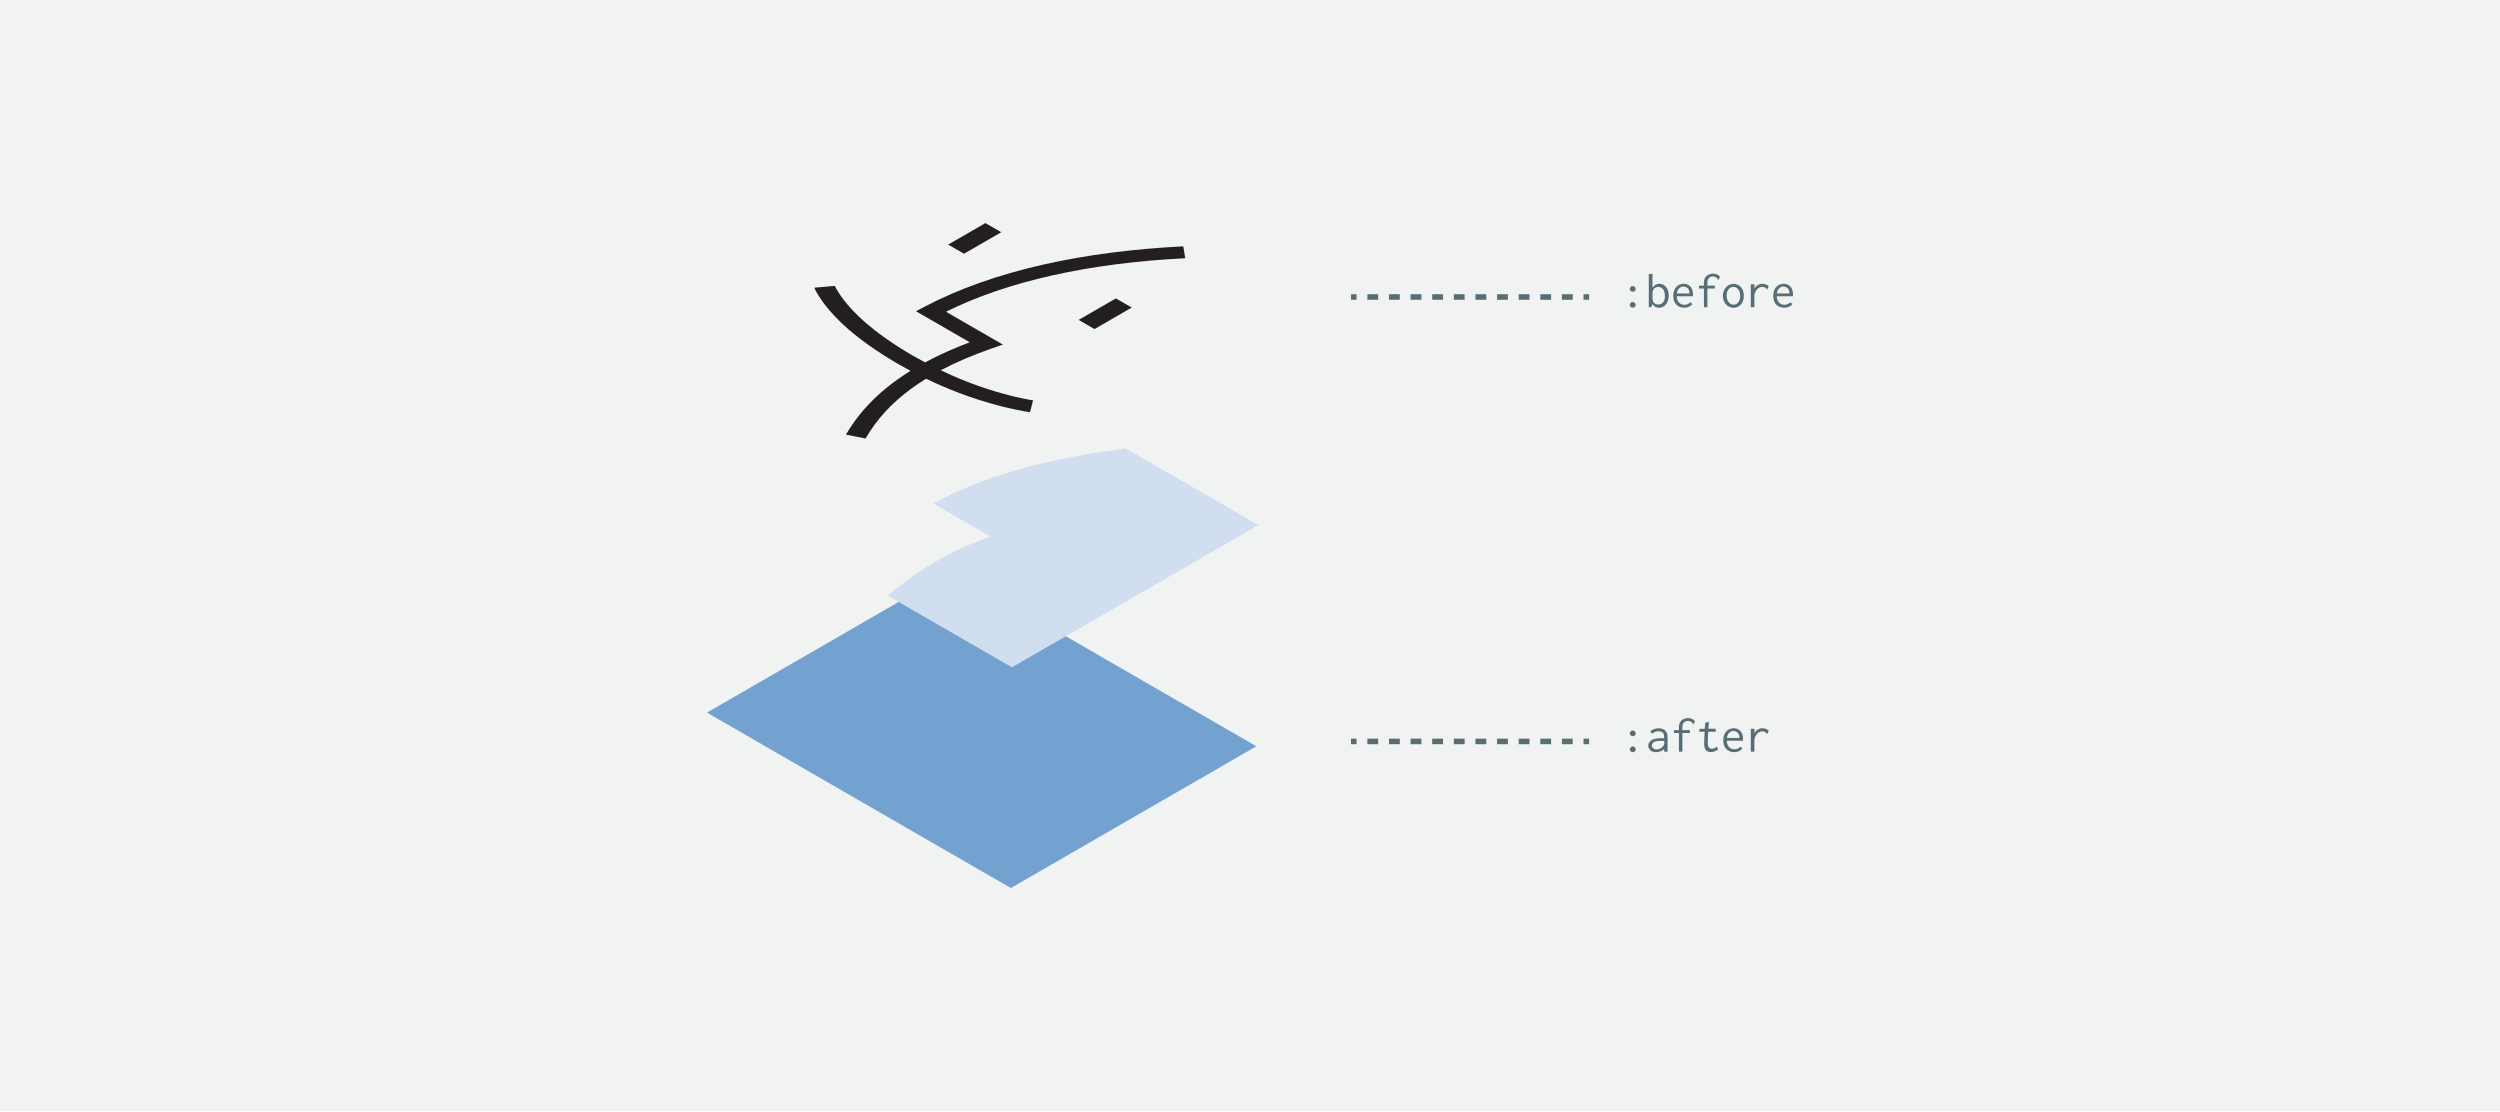
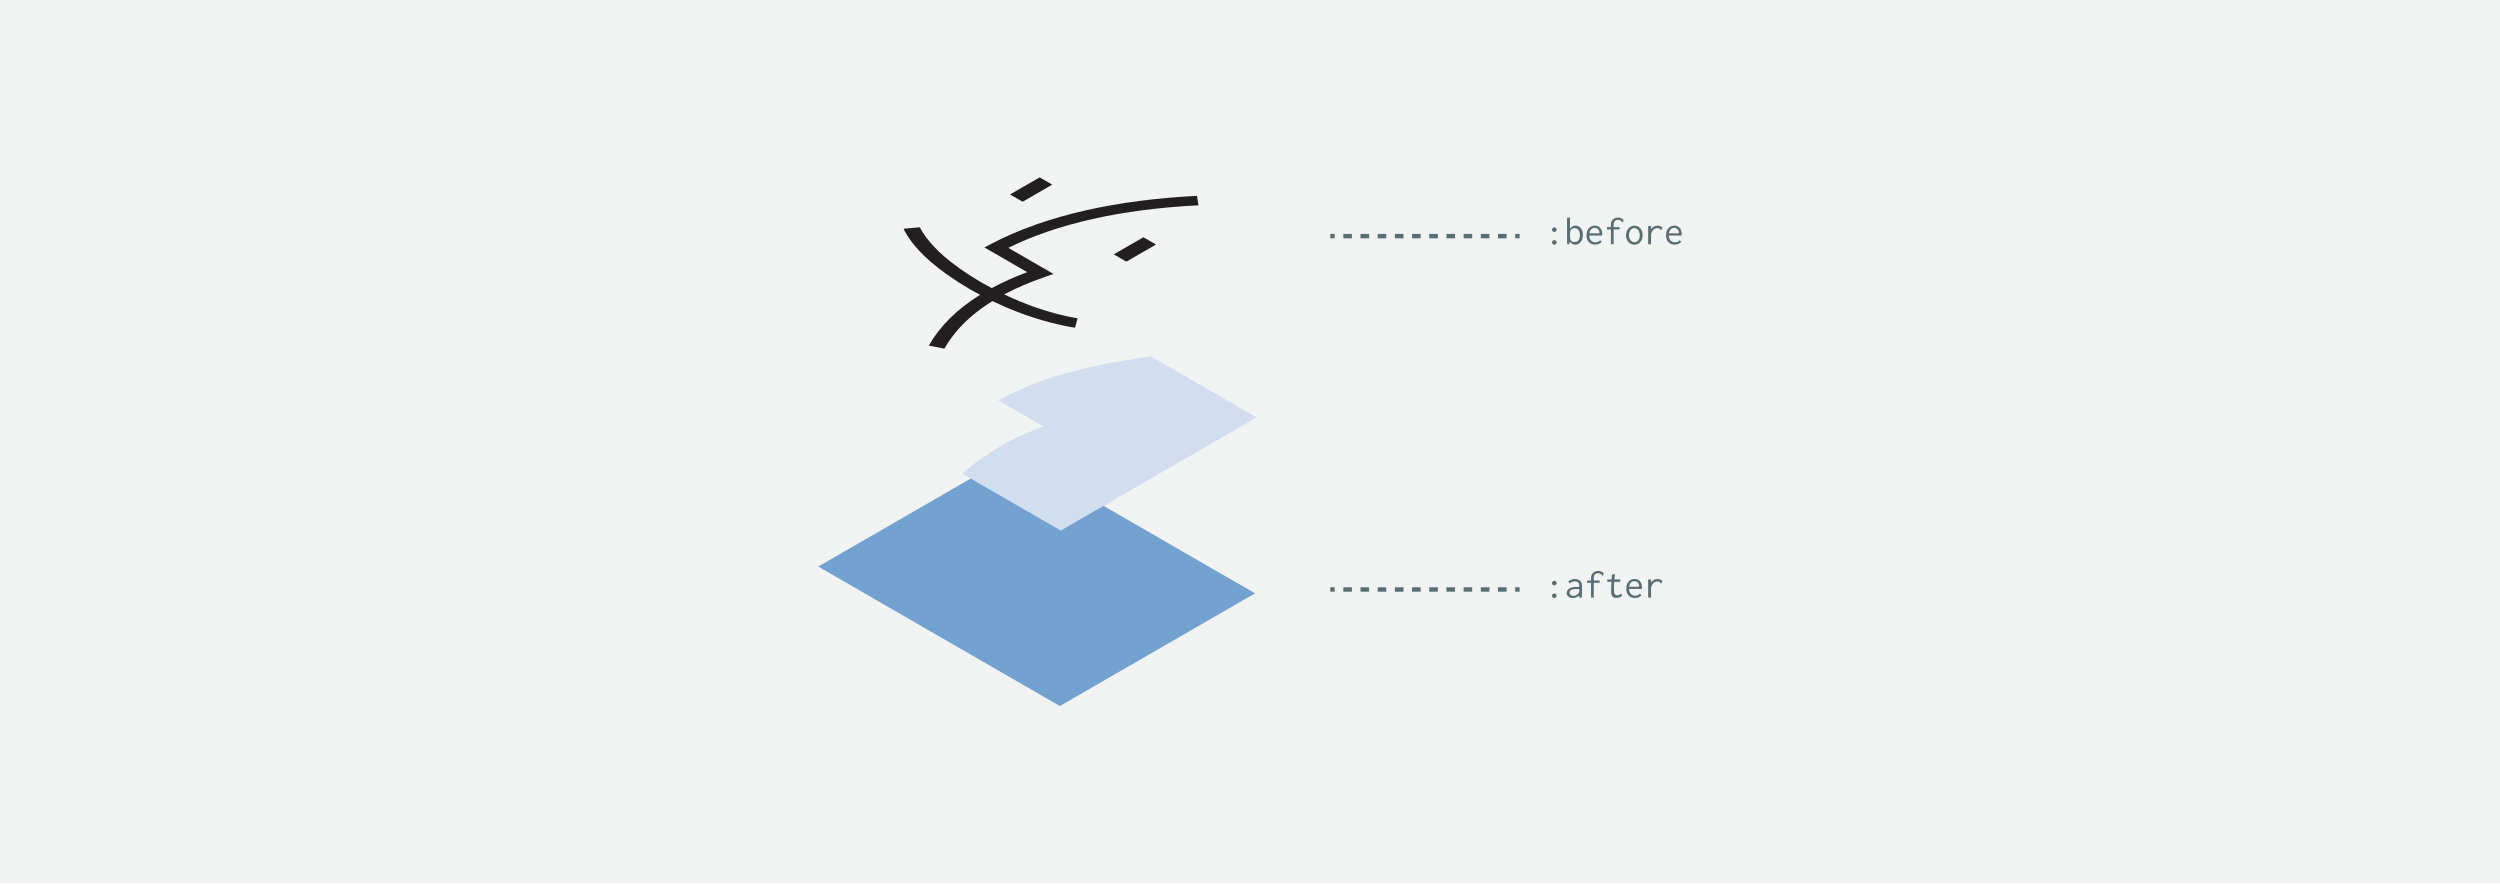
- <svg xmlns="http://www.w3.org/2000/svg" version="1.1" id="Layer_1" x="0px" y="0px" width="900px" height="400px" viewBox="0 0 900 400" enable-background="new 0 0 900 400" xml:space="preserve">
-   <rect x="-1.113" y="-0.232" fill="#F1F2F2" width="902.226" height="400.232" />
+ <svg xmlns="http://www.w3.org/2000/svg" version="1.1" id="Layer_1" x="0px" y="0px" width="1132px" height="400px" viewBox="-80.5 0 1132 400" enable-background="new -80.5 0 1132 400" xml:space="preserve">
+   <rect x="-81.113" y="-0.232" fill="#F1F2F2" width="1133.226" height="400.232" />
  <g>
-     <polygon fill-rule="evenodd" clip-rule="evenodd" fill="#73A1D0" points="363.892,319.693 254.509,256.541 342.902,205.508    452.284,268.66  " />
-     <path fill-rule="evenodd" clip-rule="evenodd" fill="#D1DEF0" d="M336.021,181.28l20.606,11.896   c-15.516,5.281-27.025,12.842-37.045,21.248l44.714,25.816l88.713-51.219l-47.83-27.614   C381.94,164.715,358.742,168.977,336.021,181.28z" />
+     <polygon fill="#73A1D0" points="399.393,319.693 290.009,256.541 378.402,205.508 487.785,268.66  " />
+     <path fill="#D1DEF0" d="M371.521,181.28l20.606,11.896c-15.516,5.281-27.025,12.842-37.045,21.248l44.714,25.816l88.713-51.219   l-47.831-27.614C417.44,164.715,394.243,168.977,371.521,181.28z" />
    <g>
-       <polygon fill="#231F20" points="360.458,83.601 354.754,80.307 341.34,88.051 347.045,91.345   " />
-       <polygon fill="#231F20" points="407.427,110.718 401.718,107.422 388.305,115.166 394.014,118.461   " />
-       <path fill="#231F20" d="M370.813,148.373l1.086-4.25c-0.898-0.092-5.485-1.004-8.686-1.84c-5.745-1.486-14-3.949-24.532-8.984    c5.382-2.855,11.439-5.451,18.301-7.836l4.056-1.41l-20.482-11.824c10.991-5.449,23.792-9.837,38.11-13.052    c14.479-3.254,30.632-5.344,48.014-6.213l-0.689-4.28c-18.084,0.905-34.928,3.087-50.058,6.488    c-16.455,3.696-31.029,8.866-43.322,15.366l-2.854,1.512l19.358,11.175c-5.878,2.213-11.228,4.621-16.074,7.236    c-1.46-0.77-2.959-1.586-4.491-2.459l-0.095-0.055c-15.164-8.922-21.379-15.691-24.735-20.019    c-1.412-1.794-3.022-4.495-3.184-5.011l0.001,0.007l-7.356,0.637c0.314,1.158,2.497,4.512,3.755,6.116    c3.591,4.619,10.217,11.854,26.235,21.275l0.155,0.096l0.015,0.004c1.348,0.764,2.83,1.586,4.448,2.445    c-10.43,6.471-18.114,14.086-23.236,22.982l7.062,1.379c3.962-6.879,9.367-12.766,16.512-18c1.664-1.215,3.417-2.387,5.252-3.521    c7.096,3.426,16.042,7.072,26.816,9.861C363.086,146.953,368.817,148.195,370.813,148.373z" />
+       <polygon fill="#231F20" points="395.958,83.601 390.254,80.307 376.84,88.051 382.545,91.345   " />
+       <polygon fill="#231F20" points="442.927,110.718 437.218,107.422 423.806,115.166 429.515,118.461   " />
+       <path fill="#231F20" d="M406.313,148.373l1.086-4.25c-0.898-0.092-5.485-1.004-8.686-1.84c-5.745-1.486-14-3.949-24.532-8.984    c5.382-2.855,11.439-5.451,18.301-7.836l4.056-1.41l-20.482-11.824c10.991-5.449,23.792-9.837,38.11-13.052    c14.479-3.254,30.632-5.344,48.013-6.213l-0.688-4.28c-18.083,0.905-34.928,3.087-50.058,6.488    c-16.455,3.696-31.029,8.866-43.322,15.366l-2.854,1.512l19.358,11.175c-5.878,2.213-11.228,4.621-16.074,7.236    c-1.46-0.77-2.959-1.586-4.491-2.459l-0.095-0.055c-15.164-8.922-21.379-15.691-24.735-20.019    c-1.412-1.794-3.022-4.495-3.184-5.011l0.001,0.007l-7.356,0.637c0.314,1.158,2.497,4.512,3.755,6.116    c3.591,4.619,10.217,11.854,26.235,21.275l0.155,0.096l0.015,0.004c1.348,0.764,2.83,1.586,4.448,2.445    c-10.43,6.471-18.114,14.086-23.236,22.982l7.062,1.379c3.962-6.879,9.367-12.766,16.512-18c1.664-1.215,3.417-2.387,5.252-3.521    c7.096,3.426,16.042,7.072,26.816,9.861C398.586,146.953,404.317,148.195,406.313,148.373z" />
    </g>
    <g>
-       <path fill="#586E75" d="M587.789,105.038c-0.59,0-1.063-0.467-1.063-1.034c0-0.566,0.473-1.033,1.064-1.033    s1.065,0.467,1.065,1.033C588.855,104.57,588.382,105.038,587.789,105.038z M587.789,110.787c-0.59,0-1.063-0.466-1.063-1.034    c0-0.566,0.473-1.033,1.064-1.033s1.065,0.467,1.065,1.034S588.382,110.787,587.789,110.787z" />
-       <path fill="#586E75" d="M595.089,98.604c0.03,0.108-0.067,0.178-0.098,0.202c-0.085,0.067-0.104,0.106-0.104,0.202v4.615    c0.521-0.904,1.487-1.461,2.535-1.461c1.617,0,3.308,1.335,3.308,4.209c0,2.984-1.752,4.417-3.438,4.417    c-0.987,0-1.895-0.488-2.436-1.291l-0.45,1.088h-0.839v-11.98H595.089z M595.102,104.478c-0.187,0.453-0.215,0.982-0.215,1.726    c0,0.712-0.006,1.196,0.051,1.625c0.207,1.568,1.449,1.793,2.012,1.793c0.805,0,2.432-0.46,2.432-2.979    c0-2.904-1.638-3.367-2.41-3.367C596.156,103.275,595.408,103.736,595.102,104.478z" />
-       <path fill="#586E75" d="M609.408,105.082c0.081,0.478,0.107,1.006,0.057,1.571h-5.838c0.099,2.463,1.691,3.07,2.792,3.07    c0.817,0,1.594-0.325,2.13-0.926l0.715,0.699c-0.705,0.847-1.771,1.276-2.945,1.276c-2.234,0-3.949-1.466-3.949-4.207    c0-3.003,1.817-4.408,3.781-4.408C607.5,102.158,609.035,102.874,609.408,105.082z M608.191,105.658    c0.154-1.334-0.797-2.504-2.131-2.504c-0.883,0-2.135,0.564-2.391,2.504H608.191z" />
-       <path fill="#586E75" d="M619.195,99.629l-0.59,1.196c-0.056,0.006-0.137-0.027-0.146-0.15c-0.006-0.077,0.008-0.126-0.049-0.214    c-0.347-0.523-1.006-0.941-1.798-0.941c-0.681,0-1.315,0.303-1.654,0.911c-0.308,0.551-0.3,1.181-0.3,1.777v0.637h2.688v1.025    h-2.688v6.713h-1.242v-6.713h-1.787v-1.025h1.787v-0.808c0-0.73,0.029-1.416,0.451-2.101c0.574-0.935,1.656-1.433,2.812-1.433    C617.713,98.503,618.607,98.921,619.195,99.629z" />
-       <path fill="#586E75" d="M624.078,110.802c-2.074,0-3.855-1.764-3.855-4.267c0-2.542,1.797-4.357,3.894-4.357    c1.869,0,3.661,1.49,3.661,4.331C627.777,109.235,626.025,110.802,624.078,110.802z M621.592,106.423    c0,2.029,1.186,3.26,2.496,3.26c1.2,0,2.386-1.05,2.386-3.121c0-2.259-1.259-3.283-2.446-3.283    C622.77,103.279,621.592,104.406,621.592,106.423z" />
-       <path fill="#586E75" d="M631.633,102.364l-0.047,1.585c0.539-1.176,1.759-1.784,2.961-1.784c0.924,0,1.681,0.368,2.198,0.898    l-0.606,1.243c-0.138-0.132-0.197-0.274-0.305-0.413c-0.23-0.295-0.666-0.616-1.358-0.616c-0.581,0-1.563,0.205-2.312,1.386    c-0.559,0.884-0.578,1.43-0.578,1.926v4.009h-1.305v-8.235H631.633z" />
-       <path fill="#586E75" d="M645.408,105.082c0.081,0.478,0.107,1.006,0.057,1.571h-5.838c0.099,2.463,1.691,3.07,2.792,3.07    c0.817,0,1.594-0.325,2.13-0.926l0.715,0.699c-0.705,0.847-1.771,1.276-2.945,1.276c-2.234,0-3.949-1.466-3.949-4.207    c0-3.003,1.817-4.408,3.781-4.408C643.5,102.158,645.035,102.874,645.408,105.082z M644.191,105.658    c0.154-1.334-0.797-2.504-2.131-2.504c-0.883,0-2.135,0.564-2.391,2.504H644.191z" />
+       <path fill="#586E75" d="M623.289,105.038c-0.59,0-1.062-0.467-1.062-1.034c0-0.566,0.473-1.033,1.064-1.033    c0.59,0,1.064,0.467,1.064,1.033S623.883,105.038,623.289,105.038z M623.289,110.787c-0.59,0-1.062-0.466-1.062-1.034    c0-0.566,0.473-1.033,1.064-1.033c0.59,0,1.064,0.467,1.064,1.034S623.883,110.787,623.289,110.787z" />
+       <path fill="#586E75" d="M630.59,98.604c0.029,0.108-0.068,0.178-0.098,0.202c-0.086,0.067-0.105,0.106-0.105,0.202v4.615    c0.521-0.904,1.488-1.461,2.535-1.461c1.617,0,3.309,1.335,3.309,4.209c0,2.984-1.752,4.417-3.438,4.417    c-0.988,0-1.896-0.488-2.438-1.291l-0.449,1.088h-0.838v-11.98L630.59,98.604L630.59,98.604z M630.602,104.478    c-0.186,0.453-0.215,0.982-0.215,1.726c0,0.712-0.006,1.196,0.051,1.625c0.207,1.568,1.449,1.793,2.014,1.793    c0.805,0,2.432-0.46,2.432-2.979c0-2.904-1.639-3.367-2.41-3.367C631.656,103.275,630.908,103.736,630.602,104.478z" />
+       <path fill="#586E75" d="M644.908,105.082c0.082,0.478,0.107,1.006,0.057,1.571h-5.838c0.1,2.463,1.691,3.07,2.793,3.07    c0.816,0,1.594-0.325,2.129-0.926l0.715,0.699c-0.705,0.847-1.77,1.276-2.943,1.276c-2.234,0-3.949-1.466-3.949-4.207    c0-3.003,1.816-4.408,3.781-4.408C643,102.158,644.535,102.874,644.908,105.082z M643.691,105.658    c0.154-1.334-0.797-2.504-2.131-2.504c-0.883,0-2.135,0.564-2.391,2.504H643.691z" />
+       <path fill="#586E75" d="M654.695,99.629l-0.59,1.196c-0.057,0.006-0.137-0.027-0.146-0.15c-0.006-0.077,0.008-0.126-0.049-0.214    c-0.348-0.523-1.006-0.941-1.797-0.941c-0.682,0-1.316,0.303-1.654,0.911c-0.309,0.551-0.301,1.181-0.301,1.777v0.637h2.688v1.025    h-2.688v6.713h-1.242v-6.713h-1.787v-1.025h1.787v-0.808c0-0.73,0.029-1.416,0.451-2.101c0.574-0.935,1.656-1.433,2.812-1.433    C653.213,98.503,654.107,98.921,654.695,99.629z" />
+       <path fill="#586E75" d="M659.578,110.802c-2.074,0-3.855-1.764-3.855-4.267c0-2.542,1.797-4.357,3.895-4.357    c1.869,0,3.662,1.49,3.662,4.331C663.277,109.235,661.525,110.802,659.578,110.802z M657.092,106.423    c0,2.029,1.188,3.26,2.496,3.26c1.201,0,2.387-1.05,2.387-3.121c0-2.259-1.26-3.283-2.445-3.283    C658.27,103.279,657.092,104.406,657.092,106.423z" />
+       <path fill="#586E75" d="M667.133,102.364l-0.047,1.585c0.539-1.176,1.76-1.784,2.961-1.784c0.924,0,1.682,0.368,2.199,0.898    l-0.607,1.243c-0.137-0.132-0.195-0.274-0.305-0.413c-0.23-0.295-0.666-0.616-1.357-0.616c-0.582,0-1.562,0.205-2.312,1.386    c-0.559,0.884-0.578,1.43-0.578,1.926v4.009h-1.305v-8.235h1.352V102.364z" />
+       <path fill="#586E75" d="M680.908,105.082c0.082,0.478,0.107,1.006,0.057,1.571h-5.838c0.1,2.463,1.691,3.07,2.793,3.07    c0.816,0,1.594-0.325,2.129-0.926l0.715,0.699c-0.705,0.847-1.77,1.276-2.943,1.276c-2.234,0-3.949-1.466-3.949-4.207    c0-3.003,1.816-4.408,3.781-4.408C679,102.158,680.535,102.874,680.908,105.082z M679.691,105.658    c0.154-1.334-0.797-2.504-2.131-2.504c-0.883,0-2.135,0.564-2.391,2.504H679.691z" />
    </g>
    <g>
-       <path fill="#586E75" d="M587.789,265.045c-0.59,0-1.063-0.467-1.063-1.034c0-0.566,0.473-1.033,1.064-1.033    s1.065,0.467,1.065,1.033C588.855,264.578,588.382,265.045,587.789,265.045z M587.789,270.794c-0.59,0-1.063-0.466-1.063-1.034    c0-0.566,0.473-1.033,1.064-1.033s1.065,0.467,1.065,1.033C588.855,270.327,588.382,270.794,587.789,270.794z" />
-       <path fill="#586E75" d="M597.062,262.184c1.276,0,2.32,0.468,2.86,1.367c0.379,0.633,0.404,1.27,0.404,1.943v5.098h-1.229v-0.902    c-0.896,0.736-1.943,1.104-2.953,1.104c-1.719,0-2.768-1.121-2.768-2.328c0-0.912,0.589-1.873,1.887-2.35    c1.046-0.385,2.344-0.372,3.555-0.372h0.264v-0.295c0-0.437,0.007-0.966-0.268-1.415c-0.232-0.382-0.715-0.792-1.691-0.792    c-0.76,0-1.687,0.212-2.36,0.917l-0.638-0.823C594.895,262.541,595.951,262.184,597.062,262.184z M598.834,266.738    c-0.855,0-1.956-0.055-2.703,0.124c-1.031,0.246-1.451,0.918-1.451,1.516c0,0.735,0.638,1.424,1.729,1.424    c1.077,0,1.863-0.653,2.162-0.971c0.555-0.59,0.559-1.124,0.559-1.55v-0.543H598.834z" />
-       <path fill="#586E75" d="M610.195,259.637l-0.59,1.196c-0.056,0.006-0.137-0.026-0.146-0.149c-0.006-0.078,0.008-0.127-0.049-0.215    c-0.347-0.522-1.006-0.941-1.798-0.941c-0.681,0-1.315,0.304-1.654,0.912c-0.308,0.551-0.3,1.181-0.3,1.776v0.638h2.688v1.025    h-2.688v6.713h-1.242v-6.713h-1.787v-1.025h1.787v-0.809c0-0.73,0.029-1.416,0.451-2.102c0.574-0.935,1.656-1.433,2.812-1.433    C608.713,258.511,609.607,258.928,610.195,259.637z" />
-       <path fill="#586E75" d="M615.295,259.932c0.064,0.183-0.065,0.294-0.102,0.486c-0.084,0.456-0.209,1.938-0.209,1.938h2.688v1.072    h-2.704c-0.104,1.07-0.156,2.144-0.156,3.219c0,1.192,0.044,1.509,0.054,1.581c0.132,0.987,0.771,1.327,1.384,1.327    c0.507,0,1.145-0.231,1.843-0.75l0.403,1.025c-0.695,0.51-1.649,0.918-2.629,0.918c-0.84,0-1.482-0.326-1.873-0.875    c-0.479-0.676-0.485-1.502-0.485-2.24c0-1.396,0.056-2.797,0.171-4.205h-1.927l0.015-1.057h1.959l0.154-2.206L615.295,259.932z" />
-       <path fill="#586E75" d="M627.408,265.089c0.081,0.478,0.107,1.006,0.057,1.571h-5.838c0.099,2.463,1.691,3.07,2.792,3.07    c0.817,0,1.594-0.326,2.13-0.926l0.715,0.699c-0.705,0.846-1.771,1.275-2.945,1.275c-2.234,0-3.949-1.466-3.949-4.207    c0-3.002,1.817-4.407,3.781-4.407C625.5,262.165,627.035,262.881,627.408,265.089z M626.191,265.666    c0.154-1.334-0.797-2.505-2.131-2.505c-0.883,0-2.135,0.564-2.391,2.505H626.191z" />
-       <path fill="#586E75" d="M631.633,262.371l-0.047,1.586c0.539-1.177,1.759-1.785,2.961-1.785c0.924,0,1.681,0.369,2.198,0.898    l-0.606,1.243c-0.138-0.132-0.197-0.274-0.305-0.413c-0.23-0.295-0.666-0.615-1.358-0.615c-0.581,0-1.563,0.205-2.312,1.387    c-0.559,0.884-0.578,1.43-0.578,1.926v4.01h-1.305v-8.236H631.633z" />
+       <path fill="#586E75" d="M623.289,265.045c-0.59,0-1.062-0.467-1.062-1.033s0.473-1.033,1.064-1.033    c0.59,0,1.064,0.467,1.064,1.033S623.883,265.045,623.289,265.045z M623.289,270.794c-0.59,0-1.062-0.466-1.062-1.034    c0-0.566,0.473-1.033,1.064-1.033c0.59,0,1.064,0.467,1.064,1.033C624.355,270.327,623.883,270.794,623.289,270.794z" />
+       <path fill="#586E75" d="M632.562,262.184c1.275,0,2.32,0.469,2.859,1.367c0.379,0.633,0.404,1.27,0.404,1.943v5.098h-1.229v-0.902    c-0.896,0.736-1.943,1.104-2.953,1.104c-1.719,0-2.768-1.121-2.768-2.328c0-0.911,0.588-1.873,1.887-2.35    c1.045-0.386,2.344-0.372,3.555-0.372h0.264v-0.295c0-0.438,0.008-0.967-0.268-1.415c-0.232-0.382-0.715-0.792-1.691-0.792    c-0.76,0-1.688,0.212-2.359,0.917l-0.639-0.823C630.395,262.541,631.451,262.184,632.562,262.184z M634.334,266.738    c-0.855,0-1.955-0.055-2.703,0.123c-1.031,0.246-1.451,0.918-1.451,1.517c0,0.735,0.639,1.424,1.73,1.424    c1.076,0,1.861-0.653,2.162-0.971c0.555-0.59,0.559-1.124,0.559-1.55v-0.543H634.334z" />
+       <path fill="#586E75" d="M645.695,259.637l-0.59,1.196c-0.057,0.006-0.137-0.026-0.146-0.149c-0.006-0.078,0.008-0.127-0.049-0.215    c-0.348-0.521-1.006-0.941-1.797-0.941c-0.682,0-1.316,0.305-1.654,0.912c-0.309,0.552-0.301,1.182-0.301,1.776v0.638h2.688v1.025    h-2.688v6.713h-1.242v-6.713h-1.787v-1.025h1.787v-0.809c0-0.73,0.029-1.416,0.451-2.102c0.574-0.936,1.656-1.434,2.812-1.434    C644.213,258.511,645.107,258.928,645.695,259.637z" />
+       <path fill="#586E75" d="M650.795,259.932c0.064,0.184-0.064,0.295-0.102,0.486c-0.084,0.456-0.209,1.938-0.209,1.938h2.688v1.072    h-2.703c-0.104,1.07-0.156,2.145-0.156,3.219c0,1.192,0.045,1.51,0.055,1.582c0.131,0.986,0.77,1.326,1.383,1.326    c0.508,0,1.145-0.23,1.844-0.75l0.402,1.025c-0.695,0.51-1.648,0.918-2.629,0.918c-0.84,0-1.482-0.326-1.873-0.875    c-0.479-0.676-0.484-1.502-0.484-2.24c0-1.396,0.057-2.797,0.17-4.205h-1.926l0.014-1.057h1.959l0.154-2.206L650.795,259.932z" />
+       <path fill="#586E75" d="M662.908,265.089c0.082,0.478,0.107,1.007,0.057,1.571h-5.838c0.1,2.463,1.691,3.07,2.793,3.07    c0.816,0,1.594-0.326,2.129-0.926l0.715,0.698c-0.705,0.847-1.77,1.274-2.943,1.274c-2.234,0-3.949-1.465-3.949-4.207    c0-3.002,1.816-4.406,3.781-4.406C661,262.165,662.535,262.881,662.908,265.089z M661.691,265.666    c0.154-1.334-0.797-2.505-2.131-2.505c-0.883,0-2.135,0.563-2.391,2.505H661.691z" />
+       <path fill="#586E75" d="M667.133,262.371l-0.047,1.586c0.539-1.178,1.76-1.785,2.961-1.785c0.924,0,1.682,0.369,2.199,0.898    l-0.607,1.242c-0.137-0.131-0.195-0.273-0.305-0.412c-0.23-0.295-0.666-0.615-1.357-0.615c-0.582,0-1.562,0.205-2.312,1.387    c-0.559,0.885-0.578,1.43-0.578,1.926v4.01h-1.305v-8.235L667.133,262.371L667.133,262.371z" />
    </g>
    <g>
-       <rect x="486.359" y="105.916" fill="#586E75" width="2" height="2" />
-       <path fill="#586E75" d="M566.183,107.916h-3.892v-2h3.892V107.916z M558.4,107.916h-3.892v-2h3.892V107.916z M550.618,107.916    h-3.892v-2h3.892V107.916z M542.836,107.916h-3.892v-2h3.892V107.916z M535.054,107.916h-3.892v-2h3.892V107.916z     M527.271,107.916h-3.892v-2h3.892V107.916z M519.489,107.916h-3.892v-2h3.892V107.916z M511.707,107.916h-3.892v-2h3.892V107.916    z M503.925,107.916h-3.892v-2h3.892V107.916z M496.143,107.916h-3.892v-2h3.892V107.916z" />
-       <rect x="570.073" y="105.916" fill="#586E75" width="2" height="2" />
+       <rect x="521.859" y="105.916" fill="#586E75" width="2" height="2" />
+       <path fill="#586E75" d="M601.684,107.916h-3.893v-2h3.893V107.916z M593.9,107.916h-3.893v-2h3.893V107.916z M586.119,107.916    h-3.893v-2h3.893V107.916z M578.336,107.916h-3.891v-2h3.891V107.916z M570.555,107.916h-3.893v-2h3.893V107.916z     M562.771,107.916h-3.893v-2h3.893V107.916z M554.99,107.916h-3.893v-2h3.893V107.916z M547.207,107.916h-3.891v-2h3.891V107.916z     M539.426,107.916h-3.893v-2h3.893V107.916z M531.643,107.916h-3.891v-2h3.891V107.916z" />
+       <rect x="605.574" y="105.916" fill="#586E75" width="2" height="2" />
    </g>
    <g>
-       <rect x="486.359" y="265.916" fill="#586E75" width="2" height="2" />
-       <path fill="#586E75" d="M566.183,267.916h-3.892v-2h3.892V267.916z M558.4,267.916h-3.892v-2h3.892V267.916z M550.618,267.916    h-3.892v-2h3.892V267.916z M542.836,267.916h-3.892v-2h3.892V267.916z M535.054,267.916h-3.892v-2h3.892V267.916z     M527.271,267.916h-3.892v-2h3.892V267.916z M519.489,267.916h-3.892v-2h3.892V267.916z M511.707,267.916h-3.892v-2h3.892V267.916    z M503.925,267.916h-3.892v-2h3.892V267.916z M496.143,267.916h-3.892v-2h3.892V267.916z" />
-       <rect x="570.073" y="265.916" fill="#586E75" width="2" height="2" />
+       <rect x="521.859" y="265.916" fill="#586E75" width="2" height="2" />
+       <path fill="#586E75" d="M601.684,267.916h-3.893v-2h3.893V267.916z M593.9,267.916h-3.893v-2h3.893V267.916z M586.119,267.916    h-3.893v-2h3.893V267.916z M578.336,267.916h-3.891v-2h3.891V267.916z M570.555,267.916h-3.893v-2h3.893V267.916z     M562.771,267.916h-3.893v-2h3.893V267.916z M554.99,267.916h-3.893v-2h3.893V267.916z M547.207,267.916h-3.891v-2h3.891V267.916z     M539.426,267.916h-3.893v-2h3.893V267.916z M531.643,267.916h-3.891v-2h3.891V267.916z" />
+       <rect x="605.574" y="265.916" fill="#586E75" width="2" height="2" />
    </g>
  </g>
-   <rect x="-874.604" y="298.958" fill-rule="evenodd" clip-rule="evenodd" fill="#73A1D0" width="54.209" height="44.084" />
-   <path fill-rule="evenodd" clip-rule="evenodd" fill="#D1DEF0" d="M-790.278,324.628h10.212c-1.578,6.148-1.185,12.284-0.06,18.414  h22.161V298.8h-23.705C-786.009,306.023-789.928,313.647-790.278,324.628z" />
+   <rect x="-874.604" y="298.958" fill="#73A1D0" width="54.209" height="44.084" />
+   <path fill="#D1DEF0" d="M-790.278,324.628h10.212c-1.578,6.148-1.185,12.284-0.06,18.414h22.161V298.8h-23.705  C-786.009,306.023-789.928,313.647-790.278,324.628z" />
  <g>
    <rect x="-736.601" y="305.557" fill="#231F20" width="2.828" height="6.688" />
    <rect x="-713.323" y="305.557" fill="#231F20" width="2.828" height="6.688" />
-     <path fill="#231F20" d="M-703.406,330.948l-1.553-2.105c-0.264,0.184-1.79,0.934-2.942,1.371c-2.062,0.79-5.166,1.785-9.935,2.236   c0.107-2.574,0.494-5.206,1.17-7.946l0.399-1.621h-10.149c0.384-5.095,1.674-10.181,3.842-15.141   c2.191-5.015,5.297-9.945,9.23-14.655l-2.008-1.677c-4.092,4.9-7.329,10.043-9.619,15.284c-2.491,5.699-3.884,11.566-4.14,17.439   l-0.06,1.364h9.595c-0.507,2.422-0.799,4.797-0.877,7.134c-0.693,0.031-1.415,0.052-2.169,0.059h-0.047   c-7.588-0.072-12.033-1.448-14.723-2.479c-1.118-0.423-2.678-1.188-2.939-1.371l0.005,0.004l-1.551,2.106   c0.575,0.424,2.557,1.328,3.555,1.706c2.874,1.101,7.621,2.573,15.635,2.649h0.077h0.007c0.661-0.006,1.383-0.021,2.151-0.053   c0.193,5.395,1.559,10.599,4.107,15.72l2.342-1.166c-1.971-3.959-3.159-7.849-3.634-11.892c-0.11-0.939-0.18-1.882-0.212-2.831   c3.229-0.289,7.013-0.945,10.879-2.427C-705.93,332.263-703.976,331.371-703.406,330.948z" />
+     <path fill="#231F20" d="M-703.406,330.948l-1.553-2.105c-0.264,0.185-1.79,0.935-2.942,1.371c-2.062,0.79-5.166,1.785-9.935,2.236   c0.107-2.574,0.494-5.206,1.17-7.946l0.399-1.621h-10.149c0.384-5.095,1.674-10.181,3.842-15.141   c2.191-5.016,5.297-9.945,9.23-14.655l-2.008-1.677c-4.092,4.9-7.329,10.043-9.619,15.284c-2.491,5.698-3.884,11.565-4.14,17.438   l-0.06,1.364h9.595c-0.507,2.422-0.799,4.797-0.877,7.134c-0.693,0.031-1.415,0.052-2.169,0.06h-0.047   c-7.588-0.072-12.033-1.448-14.723-2.479c-1.118-0.423-2.678-1.188-2.939-1.371l0.005,0.004l-1.551,2.106   c0.575,0.424,2.557,1.328,3.555,1.706c2.874,1.101,7.621,2.572,15.635,2.648h0.077h0.007c0.661-0.006,1.383-0.021,2.151-0.053   c0.193,5.395,1.559,10.599,4.107,15.72l2.342-1.166c-1.971-3.959-3.159-7.849-3.634-11.892c-0.11-0.939-0.18-1.882-0.212-2.831   c3.229-0.289,7.013-0.945,10.879-2.427C-705.93,332.263-703.976,331.371-703.406,330.948z" />
  </g>
</svg>
